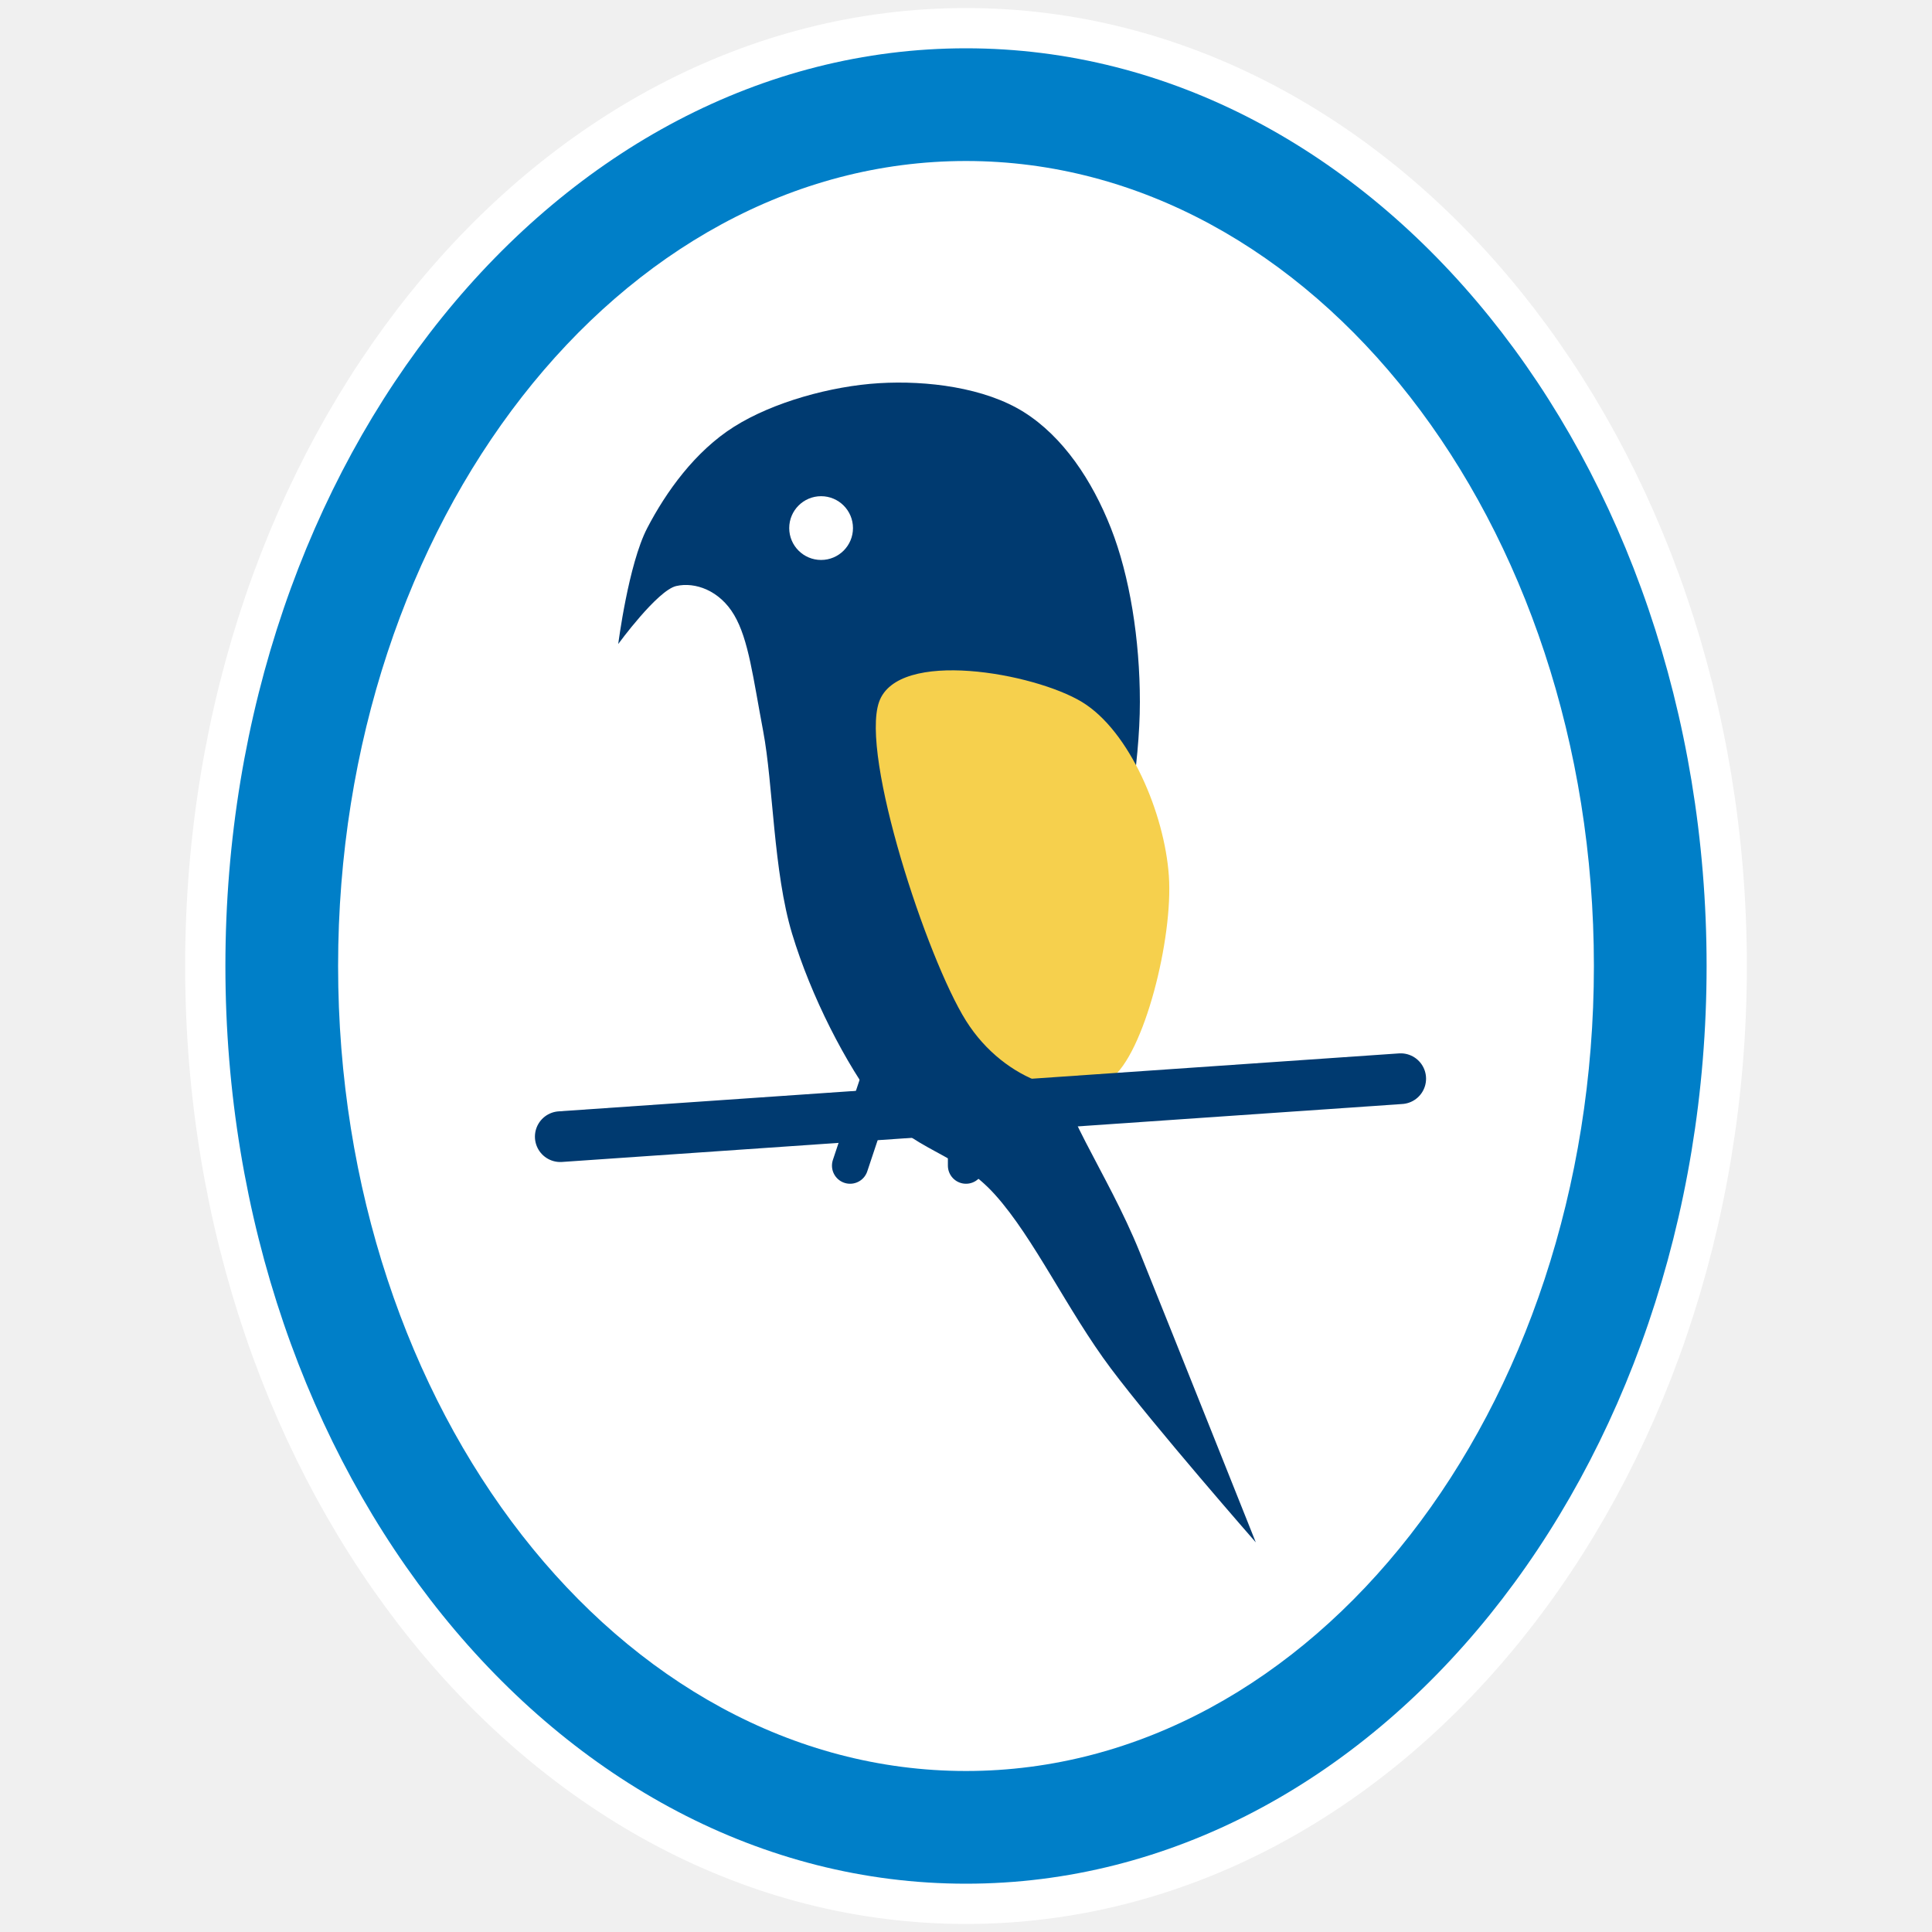
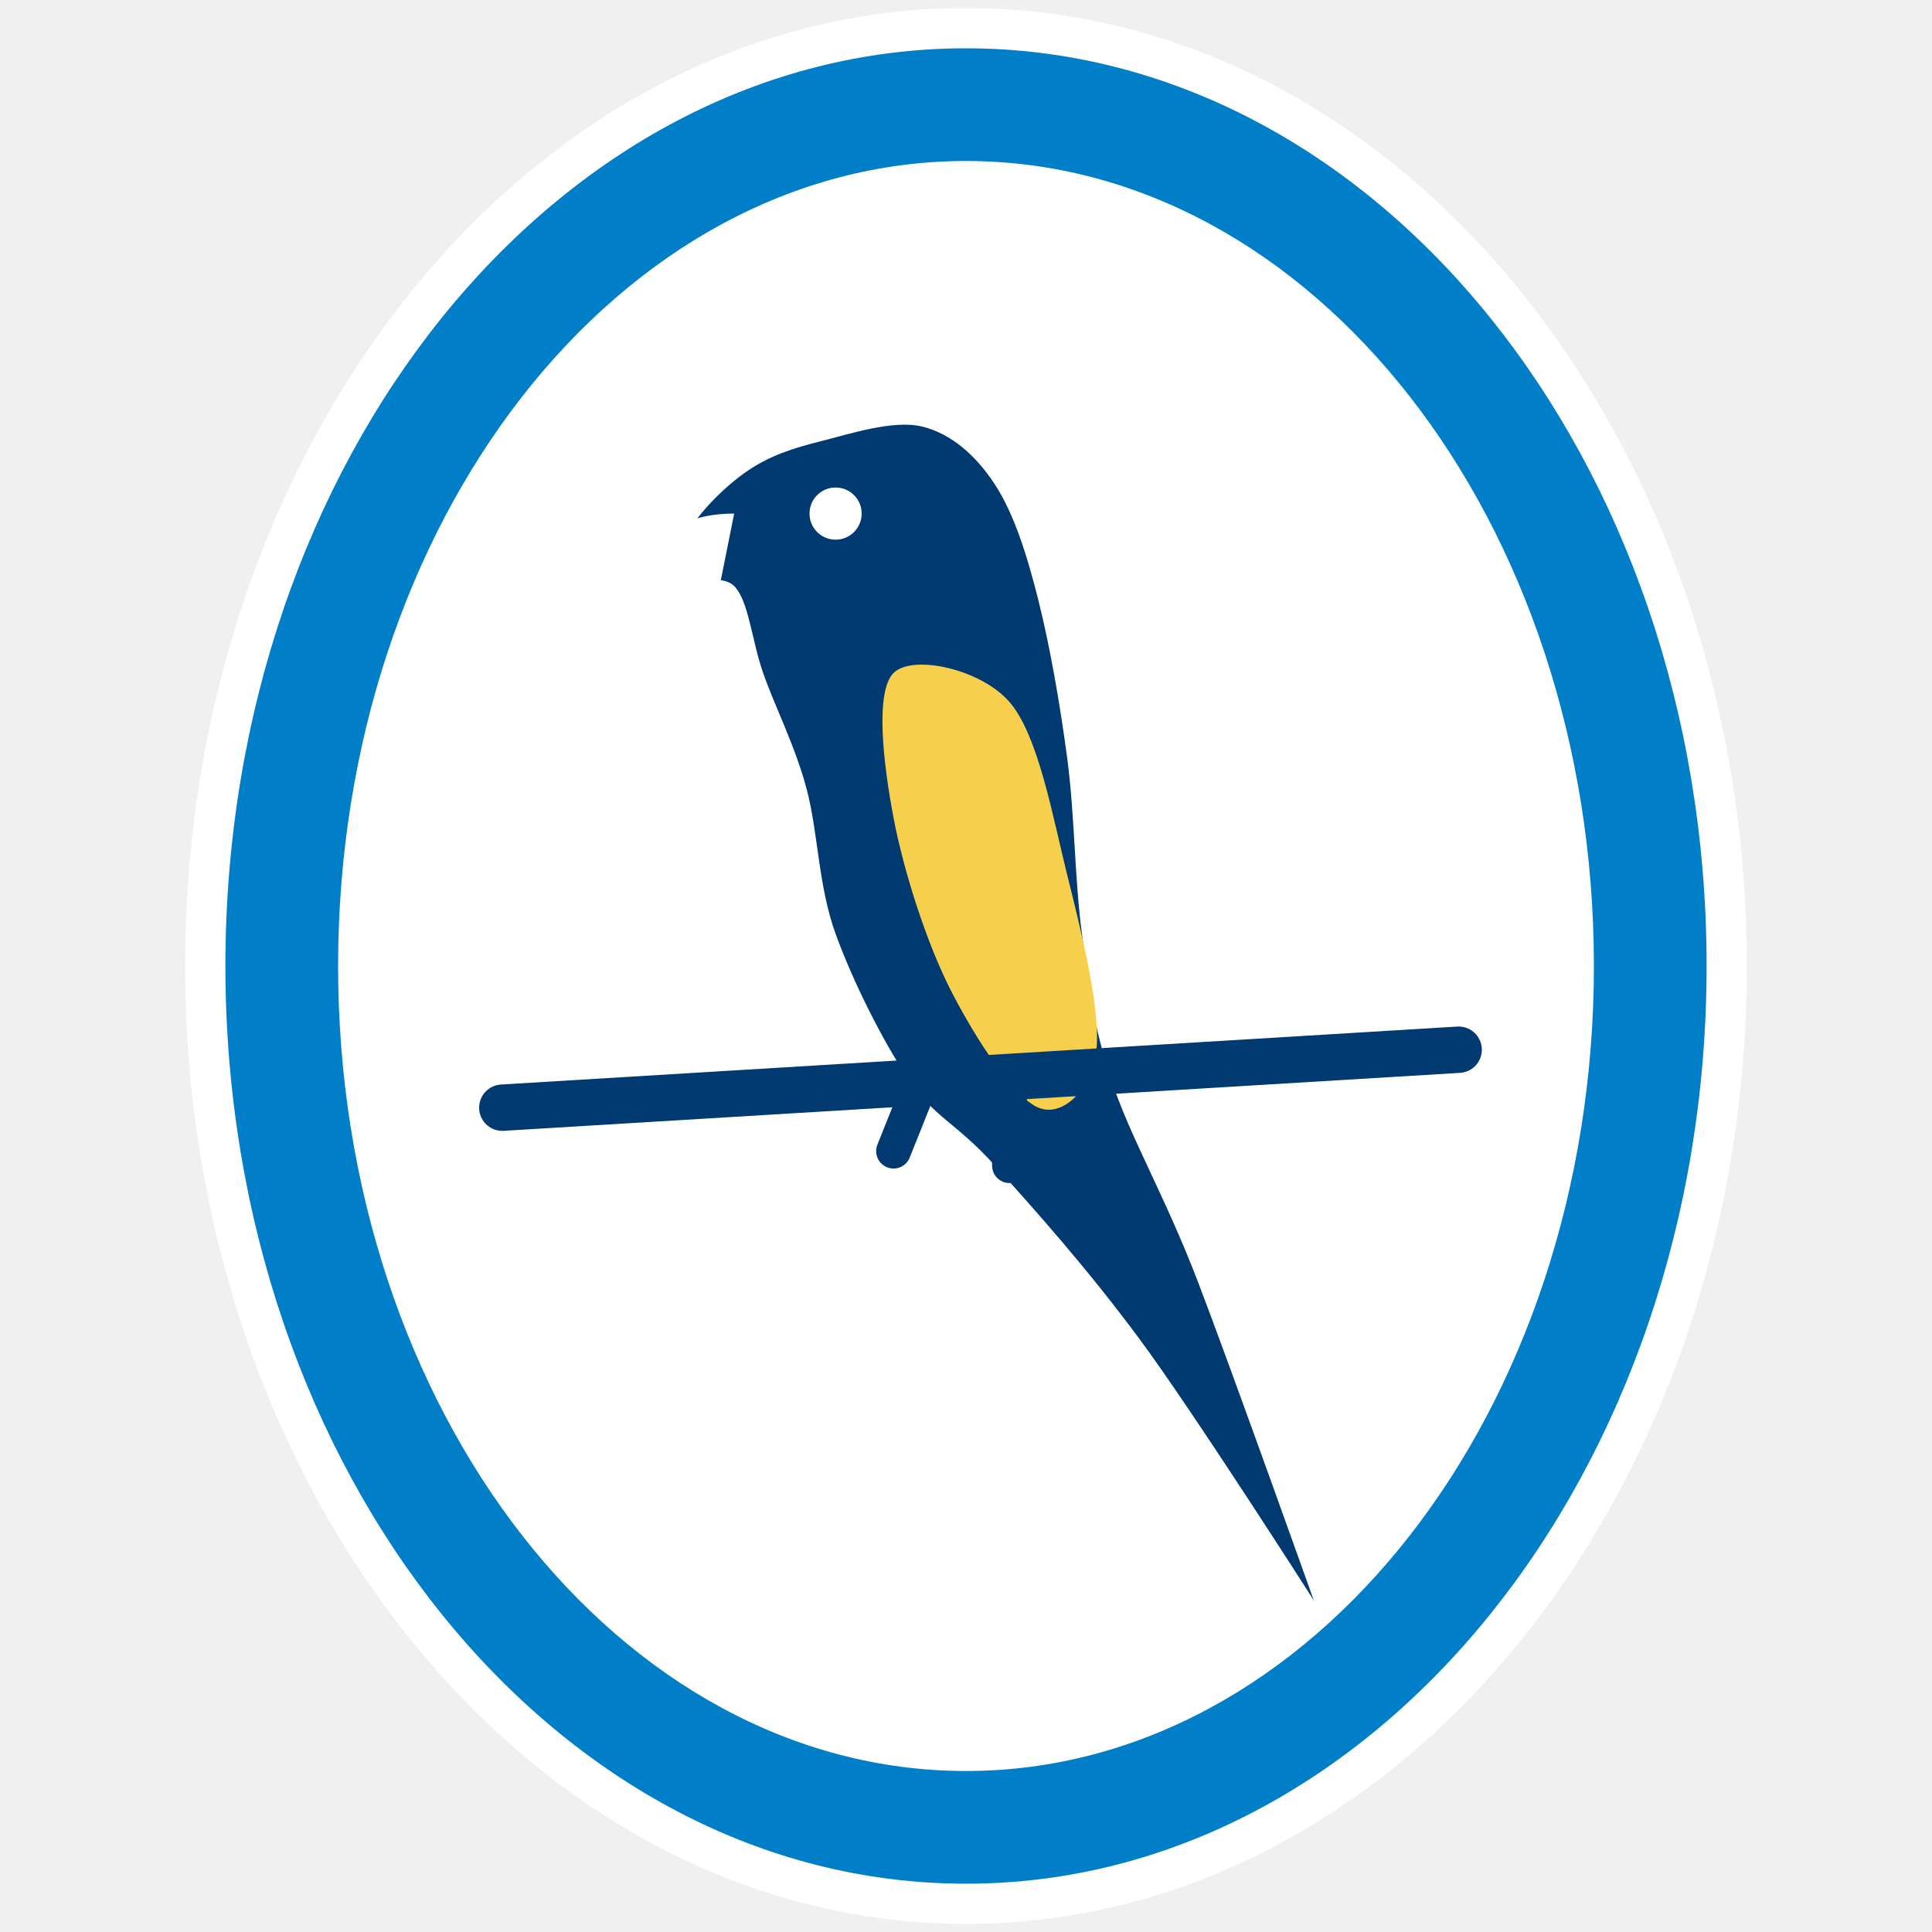
<svg xmlns="http://www.w3.org/2000/svg" viewBox="0 0 120 120" width="120" height="120">
  <defs>
    <clipPath id="c-espanyol-s">
      <path d="M21 60A39 50 0 1 1 99 60A39 50 0 1 1 21 60Z" />
    </clipPath>
  </defs>
  <path d="M14 60A46 57 0 1 1 106 60A46 57 0 1 1 14 60Z" fill="#fff" stroke="#fff" stroke-width="5" stroke-linejoin="round" />
  <path d="M14 60A46 57 0 1 1 106 60A46 57 0 1 1 14 60Z" fill="#007fc8" />
  <path d="M21 60A39 50 0 1 1 99 60A39 50 0 1 1 21 60Z" fill="#fff" />
  <g transform="translate(60 58) scale(0.9) translate(-50 -50)">
-     <path d="M44 12C47.3 11.8 51.3 12.3 54 14C56.7 15.7 58.7 18.7 60 22C61.3 25.3 62 29.7 62 34C62 38.3 61 44 60 48C59 52 55.7 54 56 58C56.3 62 59.7 66.3 62 72C64.3 77.7 70 92 70 92C70 92 63 84 60 80C57 76 54.7 71 52 68C49.3 65 46.3 65 44 62C41.7 59 39.3 54.3 38 50C36.7 45.7 36.7 39.7 36 36C35.3 32.3 35 29.7 34 28C33 26.3 31.3 25.7 30 26C28.7 26.3 26 30 26 30C26 30 26.7 24.5 28 22C29.3 19.5 31.3 16.7 34 15C36.7 13.3 40.7 12.2 44 12Z" fill="#003a70" />
-     <path d="M44 34C45.3 30.3 54.7 32 58 34C61.3 36 63.7 41.7 64 46C64.3 50.3 62.3 58.3 60 60C57.7 61.7 52.7 60.3 50 56C47.3 51.7 42.7 37.7 44 34Z" fill="#f6d04d" />
-     <circle cx="40" cy="22" r="2.2" fill="#fff" />
-     <path d="M22 64L80 60" fill="none" stroke="#003a70" stroke-width="3.5" stroke-linecap="round" stroke-linejoin="round" />
-     <path d="M44 60L42 66M50 60L50 66" fill="none" stroke="#003a70" stroke-width="2.5" stroke-linecap="round" stroke-linejoin="round" />
+     <path d="M40 16C42 15.5 45 14.5 47 15C49 15.5 50.7 17 52 19C53.3 21 54.2 23.8 55 27C55.8 30.2 56.5 34.2 57 38C57.5 41.8 57.5 46.3 58 50C58.5 53.7 58.7 56 60 60C61.3 64 63.7 68 66 74C68.3 80 74 96 74 96C74 96 65.7 83 62 78C58.3 73 54.7 69 52 66C49.3 63 47.8 62.7 46 60C44.2 57.3 42.2 53.3 41 50C39.8 46.7 39.8 43 39 40C38.2 37 36.8 34.3 36 32C35.2 29.7 35 27 34 26C33 25 30 26 30 26C30 26 30.2 23.3 31 22C31.8 20.7 33.5 19 35 18C36.5 17 38 16.5 40 16Z" fill="#003a70" />
+     <path d="M45 32C46.3 30.7 51 31.7 53 34C55 36.3 56 42 57 46C58 50 59.3 55.3 59 58C58.7 60.7 56.7 62.7 55 62C53.3 61.3 50.7 57.3 49 54C47.3 50.7 45.7 45.7 45 42C44.3 38.3 43.7 33.3 45 32Z" fill="#f6d04d" />
+     <path d="M34 21Q29 21 28 25Q30 27 33 26Z" fill="#fff" />
+     <circle cx="41" cy="21" r="1.8" fill="#fff" />
+     <path d="M18 62L84 58" fill="none" stroke="#003a70" stroke-width="3.2" stroke-linecap="round" stroke-linejoin="round" />
+     <path d="M47 60L45 65M53 61L53 66" fill="none" stroke="#003a70" stroke-width="2.4" stroke-linecap="round" stroke-linejoin="round" />
  </g>
</svg>
